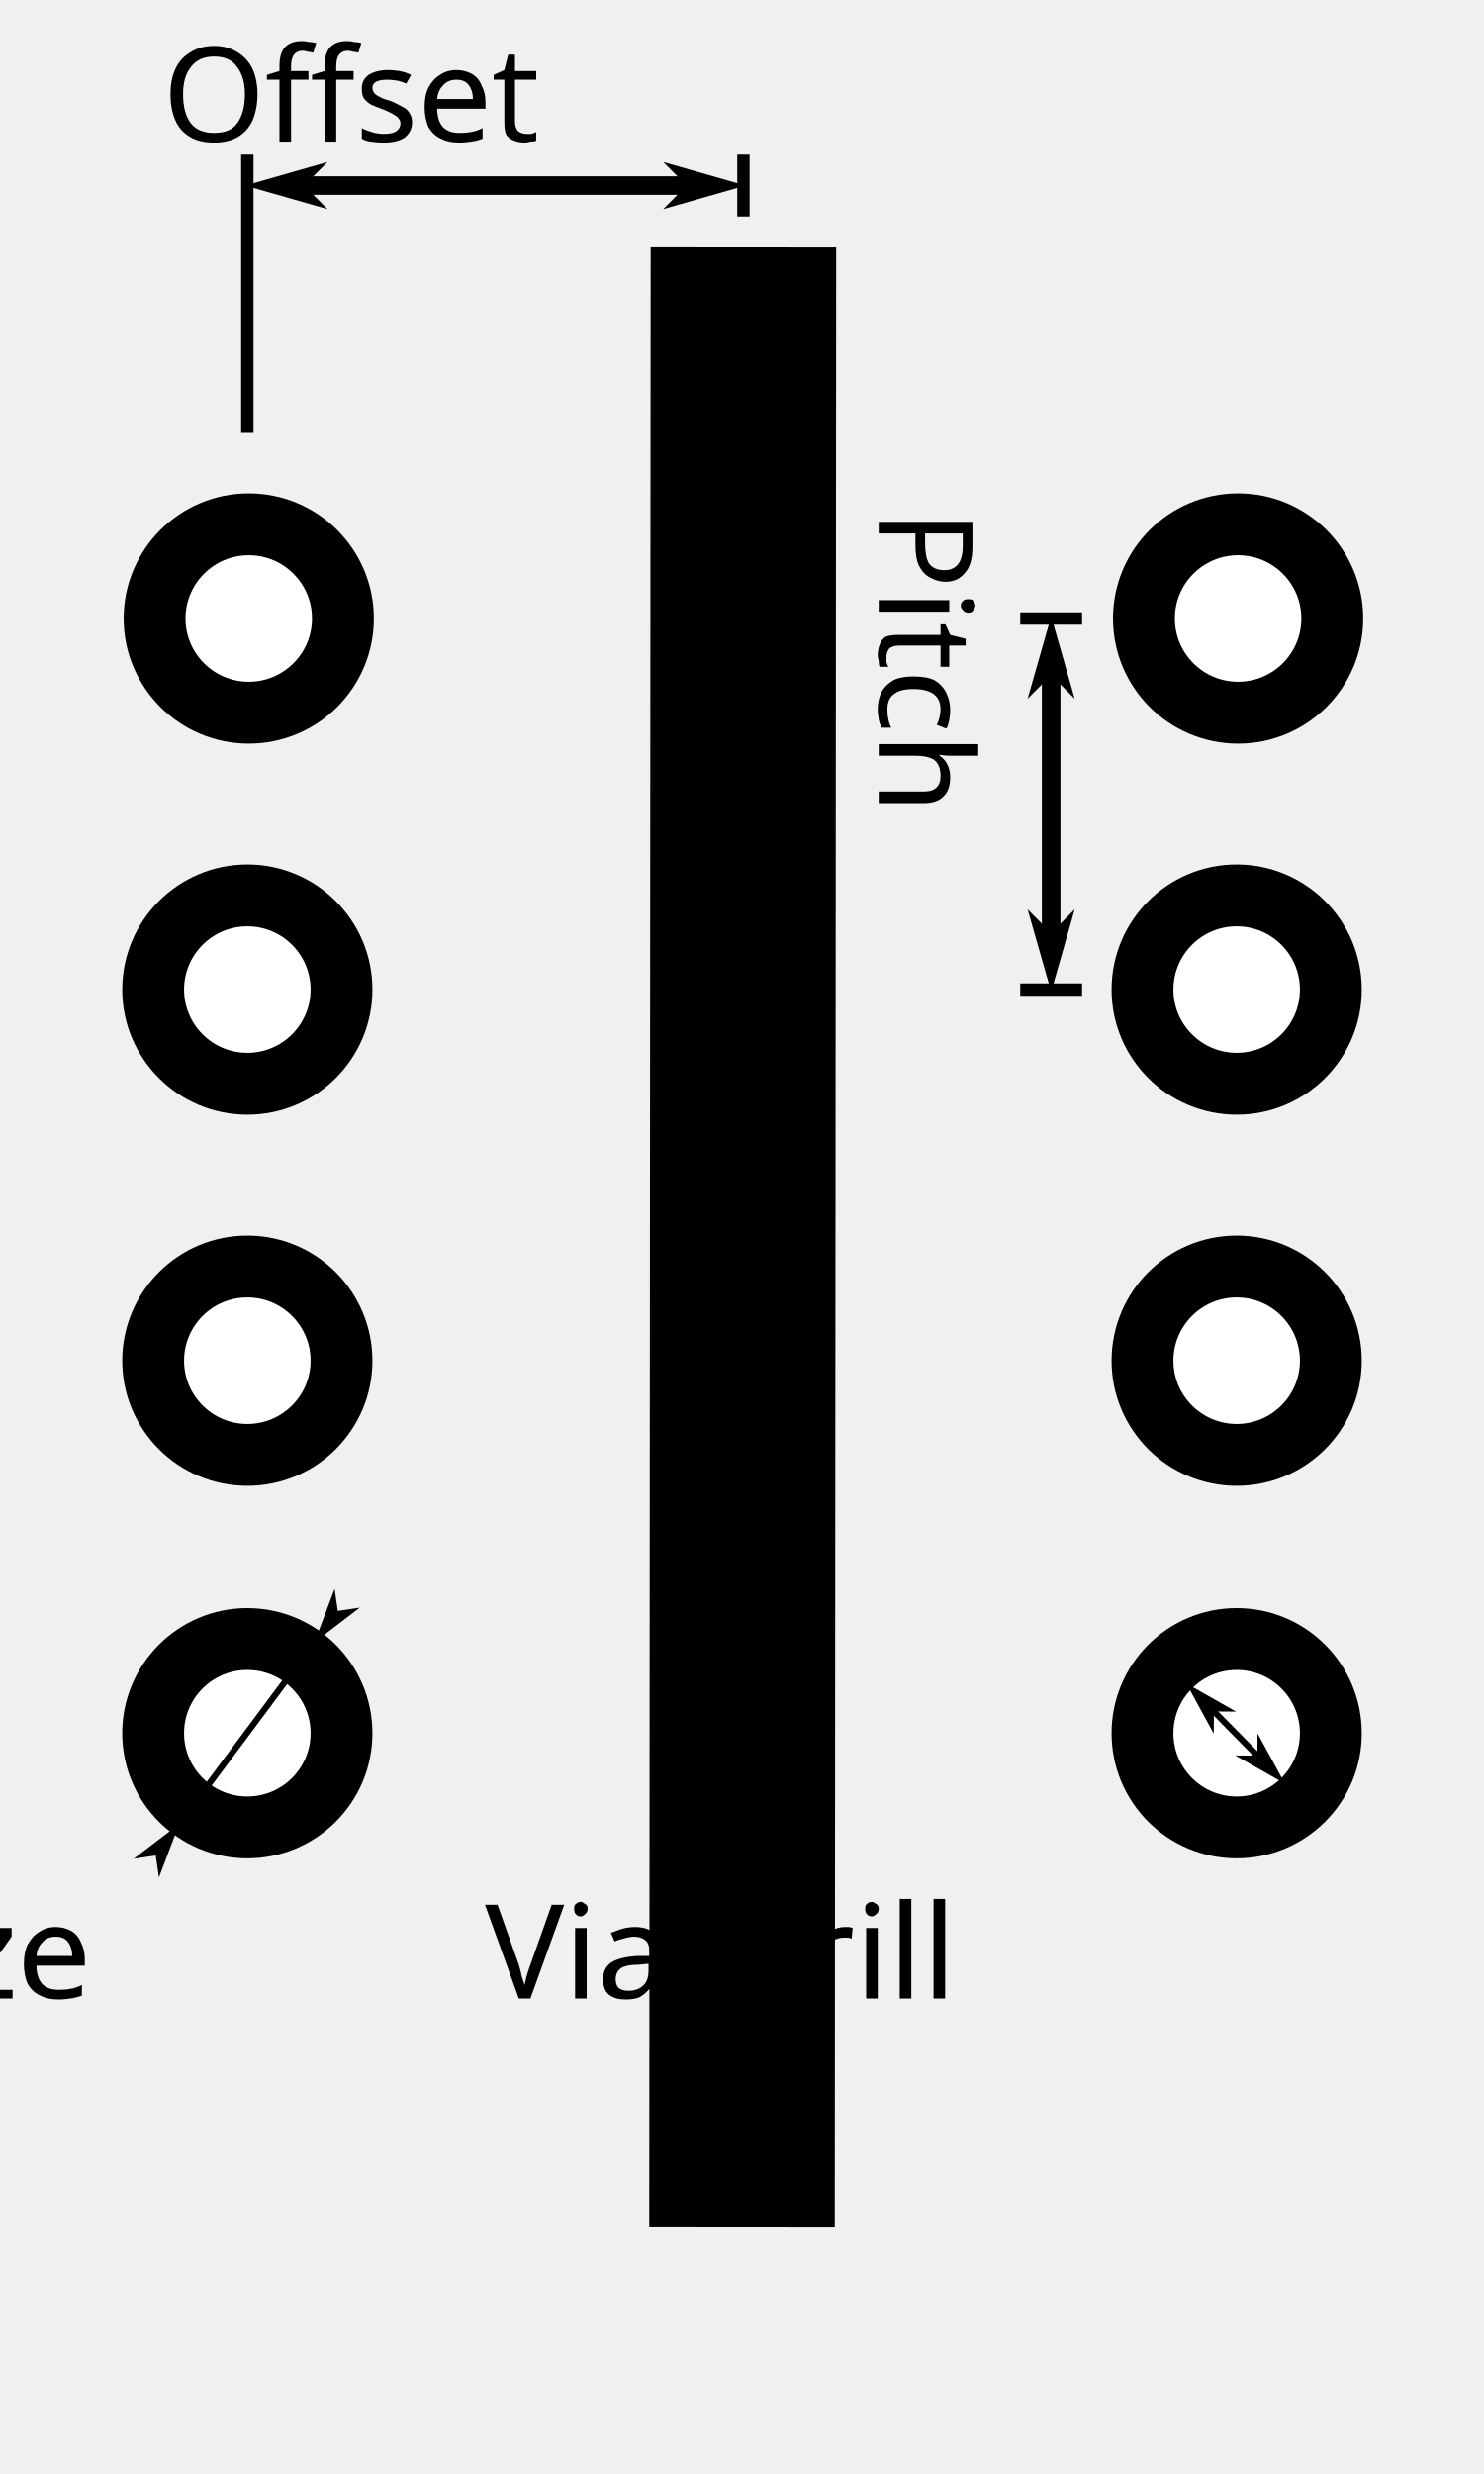
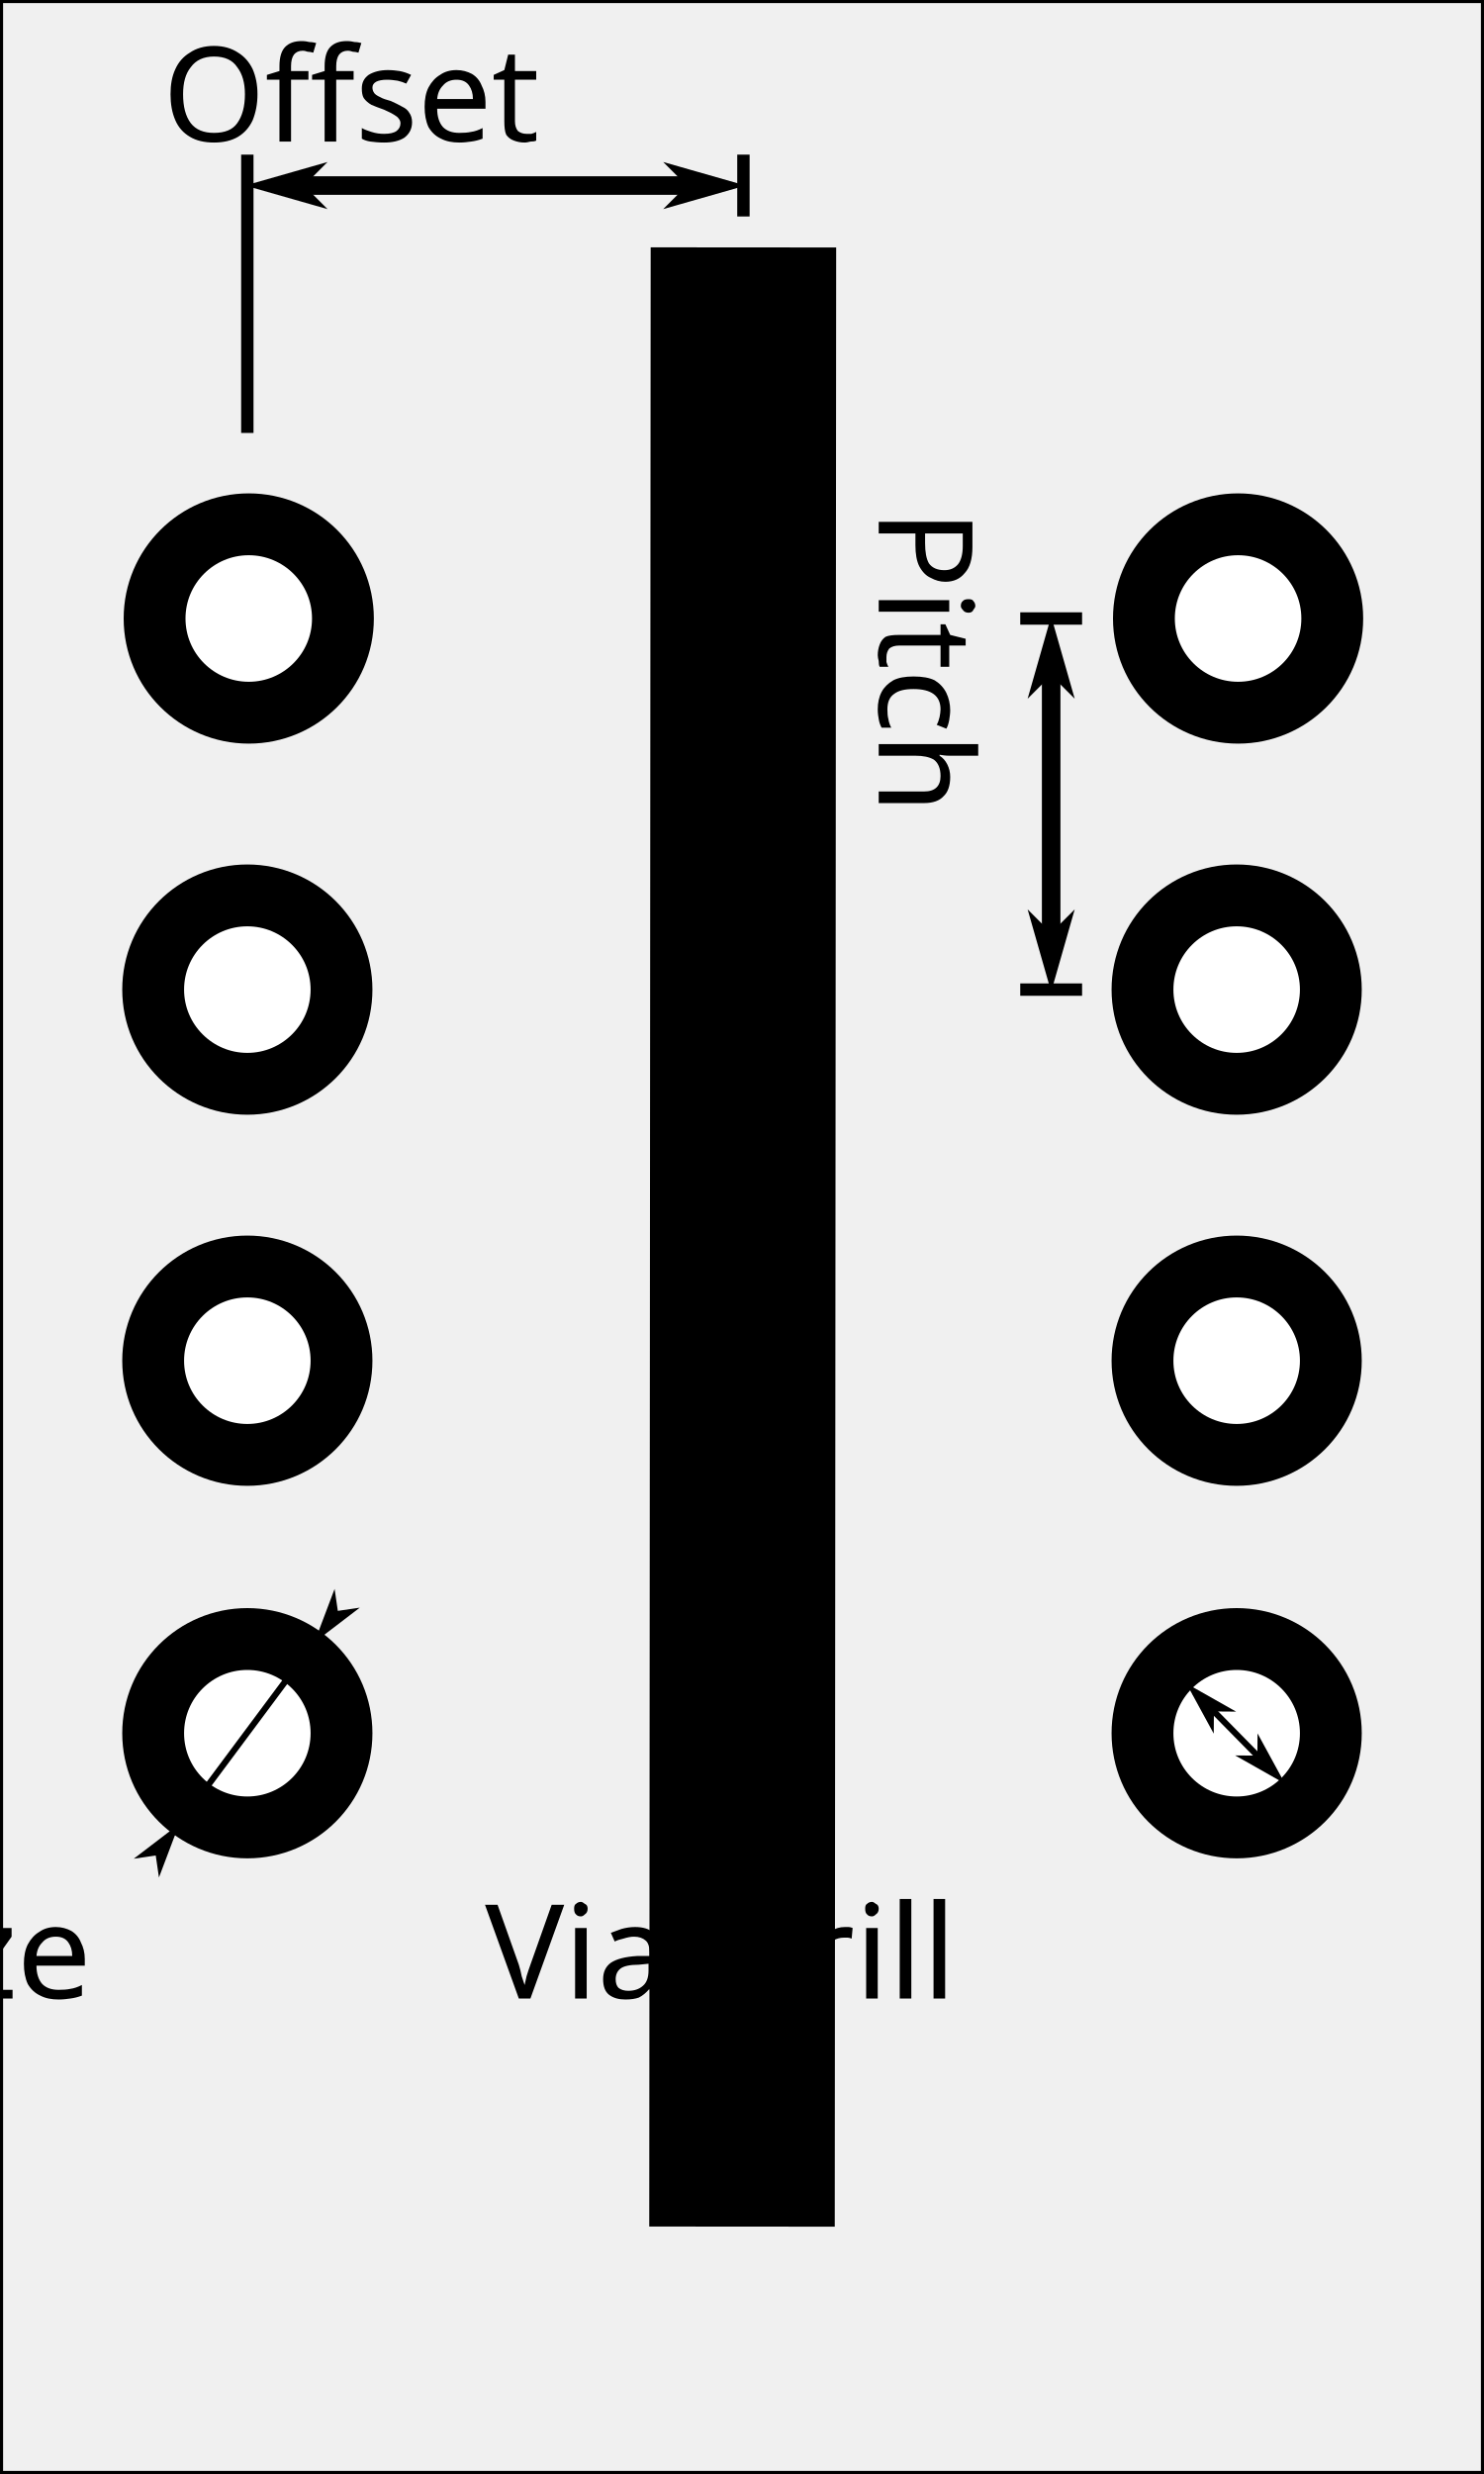
<svg xmlns="http://www.w3.org/2000/svg" width="24mm" height="40mm" viewBox="0 0 24 40" version="1.1" id="svg8">
  <defs id="defs2">
    <marker style="overflow:visible" id="marker7369" refX="0" refY="0" orient="auto">
      <path transform="matrix(-0.4,0,0,-0.4,-4,0)" style="fill:#000000;fill-opacity:1;fill-rule:evenodd;stroke:#000000;stroke-width:1pt;stroke-opacity:1" d="M 0,0 5,-5 -12.5,0 5,5 Z" id="path7371" />
    </marker>
    <marker orient="auto" refY="0" refX="0" id="marker5457" style="overflow:visible">
      <path id="path5459" d="M 0,0 5,-5 -12.5,0 5,5 Z" style="fill:#000000;fill-opacity:1;fill-rule:evenodd;stroke:#000000;stroke-width:1pt;stroke-opacity:1" transform="matrix(0.2,0,0,0.2,1.2,0)" />
    </marker>
    <marker orient="auto" refY="0" refX="0" id="marker5327" style="overflow:visible">
      <path id="path5329" d="M 0,0 5,-5 -12.5,0 5,5 Z" style="fill:#000000;fill-opacity:1;fill-rule:evenodd;stroke:#000000;stroke-width:1pt;stroke-opacity:1" transform="matrix(-0.2,0,0,-0.2,-1.2,0)" />
    </marker>
    <marker style="overflow:visible" id="marker4910" refX="0" refY="0" orient="auto">
      <path transform="matrix(-0.2,0,0,-0.2,-1.2,0)" style="fill:#000000;fill-opacity:1;fill-rule:evenodd;stroke:#000000;stroke-width:1pt;stroke-opacity:1" d="M 0,0 5,-5 -12.5,0 5,5 Z" id="path4912" />
    </marker>
    <marker style="overflow:visible" id="marker4798" refX="0" refY="0" orient="auto">
      <path transform="matrix(0.2,0,0,0.2,1.2,0)" style="fill:#000000;fill-opacity:1;fill-rule:evenodd;stroke:#000000;stroke-width:1pt;stroke-opacity:1" d="M 0,0 5,-5 -12.5,0 5,5 Z" id="path4800" />
    </marker>
    <marker style="overflow:visible" id="marker4722" refX="0" refY="0" orient="auto">
      <path transform="matrix(0.2,0,0,0.2,1.2,0)" style="fill:#000000;fill-opacity:1;fill-rule:evenodd;stroke:#000000;stroke-width:1pt;stroke-opacity:1" d="M 0,0 5,-5 -12.5,0 5,5 Z" id="path4724" />
    </marker>
    <marker orient="auto" refY="0" refX="0" id="Arrow1Mend" style="overflow:visible">
      <path id="path4573" d="M 0,0 5,-5 -12.5,0 5,5 Z" style="fill:#000000;fill-opacity:1;fill-rule:evenodd;stroke:#000000;stroke-width:1pt;stroke-opacity:1" transform="matrix(-0.4,0,0,-0.4,-4,0)" />
    </marker>
    <marker orient="auto" refY="0" refX="0" id="Arrow1Send" style="overflow:visible">
      <path id="path4579" d="M 0,0 5,-5 -12.5,0 5,5 Z" style="fill:#000000;fill-opacity:1;fill-rule:evenodd;stroke:#000000;stroke-width:1pt;stroke-opacity:1" transform="matrix(-0.2,0,0,-0.2,-1.2,0)" />
    </marker>
    <marker orient="auto" refY="0" refX="0" id="Arrow1Sstart" style="overflow:visible">
      <path id="path4576" d="M 0,0 5,-5 -12.5,0 5,5 Z" style="fill:#000000;fill-opacity:1;fill-rule:evenodd;stroke:#000000;stroke-width:1pt;stroke-opacity:1" transform="matrix(0.2,0,0,0.2,1.2,0)" />
    </marker>
    <marker orient="auto" refY="0" refX="0" id="Arrow1Mstart" style="overflow:visible">
      <path id="path4570" d="M 0,0 5,-5 -12.5,0 5,5 Z" style="fill:#000000;fill-opacity:1;fill-rule:evenodd;stroke:#000000;stroke-width:1pt;stroke-opacity:1" transform="matrix(0.4,0,0,0.4,4,0)" />
    </marker>
    <marker orient="auto" refY="0" refX="0" id="Arrow1Mstart-8" style="overflow:visible">
      <path id="path4570-7" d="M 0,0 5,-5 -12.5,0 5,5 Z" style="fill:#000000;fill-opacity:1;fill-rule:evenodd;stroke:#000000;stroke-width:1pt;stroke-opacity:1" transform="matrix(0.4,0,0,0.4,4,0)" />
    </marker>
    <marker orient="auto" refY="0" refX="0" id="Arrow1Mend-6" style="overflow:visible">
      <path id="path4573-1" d="M 0,0 5,-5 -12.5,0 5,5 Z" style="fill:#000000;fill-opacity:1;fill-rule:evenodd;stroke:#000000;stroke-width:1pt;stroke-opacity:1" transform="matrix(-0.4,0,0,-0.4,-4,0)" />
    </marker>
    <marker orient="auto" refY="0" refX="0" id="Arrow1Mstart-9" style="overflow:visible">
      <path id="path4570-1" d="M 0,0 5,-5 -12.5,0 5,5 Z" style="fill:#000000;fill-opacity:1;fill-rule:evenodd;stroke:#000000;stroke-width:1pt;stroke-opacity:1" transform="matrix(0.4,0,0,0.4,4,0)" />
    </marker>
    <marker orient="auto" refY="0" refX="0" id="Arrow1Mend-7" style="overflow:visible">
      <path id="path4573-4" d="M 0,0 5,-5 -12.5,0 5,5 Z" style="fill:#000000;fill-opacity:1;fill-rule:evenodd;stroke:#000000;stroke-width:1pt;stroke-opacity:1" transform="matrix(-0.4,0,0,-0.4,-4,0)" />
    </marker>
    <marker orient="auto" refY="0" refX="0" id="Arrow1Mstart-9-3" style="overflow:visible">
      <path id="path4570-1-0" d="M 0,0 5,-5 -12.5,0 5,5 Z" style="fill:#000000;fill-opacity:1;fill-rule:evenodd;stroke:#000000;stroke-width:1pt;stroke-opacity:1" transform="matrix(0.4,0,0,0.4,4,0)" />
    </marker>
    <marker orient="auto" refY="0" refX="0" id="Arrow1Mend-7-1" style="overflow:visible">
      <path id="path4573-4-7" d="M 0,0 5,-5 -12.5,0 5,5 Z" style="fill:#000000;fill-opacity:1;fill-rule:evenodd;stroke:#000000;stroke-width:1pt;stroke-opacity:1" transform="matrix(-0.4,0,0,-0.4,-4,0)" />
    </marker>
    <marker style="overflow:visible" id="marker4798-5" refX="0" refY="0" orient="auto">
      <path transform="matrix(0.2,0,0,0.2,1.2,0)" style="fill:#000000;fill-opacity:1;fill-rule:evenodd;stroke:#000000;stroke-width:1pt;stroke-opacity:1" d="M 0,0 5,-5 -12.5,0 5,5 Z" id="path4800-4" />
    </marker>
    <marker style="overflow:visible" id="marker5004-9" refX="0" refY="0" orient="auto">
      <path transform="matrix(-0.2,0,0,-0.2,-1.2,0)" style="fill:#000000;fill-opacity:1;fill-rule:evenodd;stroke:#000000;stroke-width:1pt;stroke-opacity:1" d="M 0,0 5,-5 -12.5,0 5,5 Z" id="path5006-2" />
    </marker>
  </defs>
  <g id="layer1" transform="translate(0,-257)">
+     <rect style="stroke-width:0.1;stroke-miterlimit:4;stroke-dasharray:none;fill:none;stroke:#000000;stroke-opacity:1" id="rect4305" width="24" height="40" x="0" y="257" />
    <path style="fill:none;fill-rule:evenodd;stroke:#000000;stroke-width:3;stroke-linecap:butt;stroke-linejoin:miter;stroke-miterlimit:4;stroke-dasharray:none;stroke-opacity:1" d="m 12.023,261 -0.023,32" id="path4487" />
    <path style="fill:none;fill-rule:evenodd;stroke:#000000;stroke-width:0.3;stroke-linecap:butt;stroke-linejoin:miter;stroke-miterlimit:4;stroke-dasharray:none;stroke-opacity:1;marker-start:url(#Arrow1Sstart);marker-end:url(#Arrow1Send)" d="m 4.5,260 7.023,-1e-5" id="path4562" />
    <path style="fill:none;fill-rule:evenodd;stroke:#000000;stroke-width:0.2;stroke-linecap:butt;stroke-linejoin:miter;stroke-miterlimit:4;stroke-dasharray:none;stroke-dashoffset:0;stroke-opacity:1" d="m 4,264 0,-4.5" id="path4910" />
    <path style="fill:none;fill-rule:evenodd;stroke:#000000;stroke-width:0.2;stroke-linecap:butt;stroke-linejoin:miter;stroke-miterlimit:4;stroke-dasharray:none;stroke-dashoffset:0;stroke-opacity:1" d="m 12.023,260.5 0,-1" id="path4910-1" />
    <text xml:space="preserve" style="font-style:normal;font-weight:normal;font-size:3.528px;line-height:125%;font-family:sans-serif;text-align:start;letter-spacing:0px;word-spacing:0px;text-anchor:start;fill:#000000;fill-opacity:1;stroke:none;stroke-width:0.265px;stroke-linecap:butt;stroke-linejoin:miter;stroke-opacity:1" x="12.7" y="247.787" id="text5363">
      <tspan id="tspan5361" x="12.7" y="250.909" style="stroke-width:0.265px" />
    </text>
    <text xml:space="preserve" style="font-style:normal;font-weight:normal;font-size:3.528px;line-height:125%;font-family:sans-serif;text-align:start;letter-spacing:0px;word-spacing:0px;text-anchor:start;fill:#000000;fill-opacity:1;stroke:none;stroke-width:0.265px;stroke-linecap:butt;stroke-linejoin:miter;stroke-opacity:1" x="7.966" y="259.289" id="text5607">
      <tspan id="tspan5605" x="7.966" y="259.289" style="font-size:2.117px;text-align:center;text-anchor:middle;stroke-width:0.265px">Offset</tspan>
    </text>
    <circle style="fill:#ffffff;fill-opacity:1;stroke:#000000;stroke-width:1;stroke-linecap:round;stroke-linejoin:round;stroke-miterlimit:4;stroke-dasharray:none;stroke-dashoffset:0;stroke-opacity:1" id="path4489-9-6" cx="4.023" cy="267" r="1.523" />
    <circle style="fill:#ffffff;fill-opacity:1;stroke:#000000;stroke-width:1;stroke-linecap:round;stroke-linejoin:round;stroke-miterlimit:4;stroke-dasharray:none;stroke-dashoffset:0;stroke-opacity:1" id="path4489-9-6-6" cx="4" cy="273" r="1.523" />
    <circle style="fill:#ffffff;fill-opacity:1;stroke:#000000;stroke-width:1;stroke-linecap:round;stroke-linejoin:round;stroke-miterlimit:4;stroke-dasharray:none;stroke-dashoffset:0;stroke-opacity:1" id="path4489-9-6-2" cx="4" cy="285.023" r="1.523" />
    <circle style="fill:#ffffff;fill-opacity:1;stroke:#000000;stroke-width:1;stroke-linecap:round;stroke-linejoin:round;stroke-miterlimit:4;stroke-dasharray:none;stroke-dashoffset:0;stroke-opacity:1" id="path4489-9-6-3" cx="20.023" cy="267" r="1.523" />
    <circle style="fill:#ffffff;fill-opacity:1;stroke:#000000;stroke-width:1;stroke-linecap:round;stroke-linejoin:round;stroke-miterlimit:4;stroke-dasharray:none;stroke-dashoffset:0;stroke-opacity:1" id="path4489-9-6-6-5" cx="20" cy="273" r="1.523" />
    <circle style="fill:#ffffff;fill-opacity:1;stroke:#000000;stroke-width:1;stroke-linecap:round;stroke-linejoin:round;stroke-miterlimit:4;stroke-dasharray:none;stroke-dashoffset:0;stroke-opacity:1" id="path4489-9-6-2-5" cx="20" cy="285.023" r="1.523" />
    <path style="fill:none;fill-rule:evenodd;stroke:#000000;stroke-width:0.3;stroke-linecap:butt;stroke-linejoin:miter;stroke-miterlimit:4;stroke-dasharray:none;stroke-opacity:1;marker-start:url(#marker4722);marker-end:url(#marker4910)" d="m 17,267.5 0,5" id="path4562-0" />
    <path style="fill:none;fill-rule:evenodd;stroke:#000000;stroke-width:0.2;stroke-linecap:butt;stroke-linejoin:miter;stroke-miterlimit:4;stroke-dasharray:none;stroke-dashoffset:0;stroke-opacity:1" d="m 16.5,267 1,0" id="path4910-6" />
    <path style="fill:none;fill-rule:evenodd;stroke:#000000;stroke-width:0.2;stroke-linecap:butt;stroke-linejoin:miter;stroke-miterlimit:4;stroke-dasharray:none;stroke-dashoffset:0;stroke-opacity:1" d="m 16.5,273 1,0" id="path4910-1-8" />
    <text xml:space="preserve" style="font-style:normal;font-weight:normal;font-size:3.528px;line-height:125%;font-family:sans-serif;text-align:start;letter-spacing:0px;word-spacing:0px;text-anchor:start;fill:#000000;fill-opacity:1;stroke:none;stroke-width:0.265px;stroke-linecap:butt;stroke-linejoin:miter;stroke-opacity:1" x="269.987" y="-14.211" id="text5607-1" transform="matrix(0,1,-1,0,0,0)">
      <tspan id="tspan5605-0" x="269.987" y="-14.211" style="font-size:2.117px;text-align:center;text-anchor:middle;stroke-width:0.265px">Pitch</tspan>
    </text>
    <text xml:space="preserve" style="font-style:normal;font-weight:normal;font-size:11.289px;line-height:125%;font-family:sans-serif;text-align:center;letter-spacing:0px;word-spacing:0px;text-anchor:middle;fill:#000000;fill-opacity:1;stroke:none;stroke-width:1px;stroke-linecap:butt;stroke-linejoin:miter;stroke-opacity:1" x="5.083" y="289.312" id="text5110">
      <tspan id="tspan5112" x="5.083" y="289.312" style="font-size:2.117px;text-align:center;text-anchor:middle">Via Size</tspan>
    </text>
    <path style="fill:none;fill-rule:evenodd;stroke:#000000;stroke-width:0.1;stroke-linecap:butt;stroke-linejoin:miter;stroke-miterlimit:4;stroke-dasharray:none;stroke-opacity:1;marker-start:url(#Arrow1Mend);marker-end:url(#Arrow1Mstart-8)" d="m 5.202,283.396 -2.422,3.253" id="path5319" />
    <path style="fill:none;fill-rule:evenodd;stroke:#000000;stroke-width:0.1;stroke-linecap:butt;stroke-linejoin:miter;stroke-miterlimit:4;stroke-dasharray:none;stroke-opacity:1;marker-start:url(#Arrow1Mstart);marker-end:url(#marker7369)" d="m 20.642,285.697 -1.317,-1.338" id="path7343" />
    <text xml:space="preserve" style="font-style:normal;font-weight:normal;font-size:11.289px;line-height:125%;font-family:sans-serif;text-align:center;letter-spacing:0px;word-spacing:0px;text-anchor:middle;fill:#000000;fill-opacity:1;stroke:none;stroke-width:1px;stroke-linecap:butt;stroke-linejoin:miter;stroke-opacity:1" x="18.988" y="289.312" id="text5110-9">
      <tspan id="tspan5112-9" x="18.988" y="289.312" style="font-size:2.117px;text-align:center;text-anchor:middle">Via Drill</tspan>
    </text>
    <circle style="fill:#ffffff;fill-opacity:1;stroke:#000000;stroke-width:1;stroke-linecap:round;stroke-linejoin:round;stroke-miterlimit:4;stroke-dasharray:none;stroke-dashoffset:0;stroke-opacity:1" id="path4489-9-6-6-4" cx="4" cy="279" r="1.523" />
    <circle style="fill:#ffffff;fill-opacity:1;stroke:#000000;stroke-width:1;stroke-linecap:round;stroke-linejoin:round;stroke-miterlimit:4;stroke-dasharray:none;stroke-dashoffset:0;stroke-opacity:1" id="path4489-9-6-6-5-5" cx="20" cy="279" r="1.523" />
  </g>
</svg>
